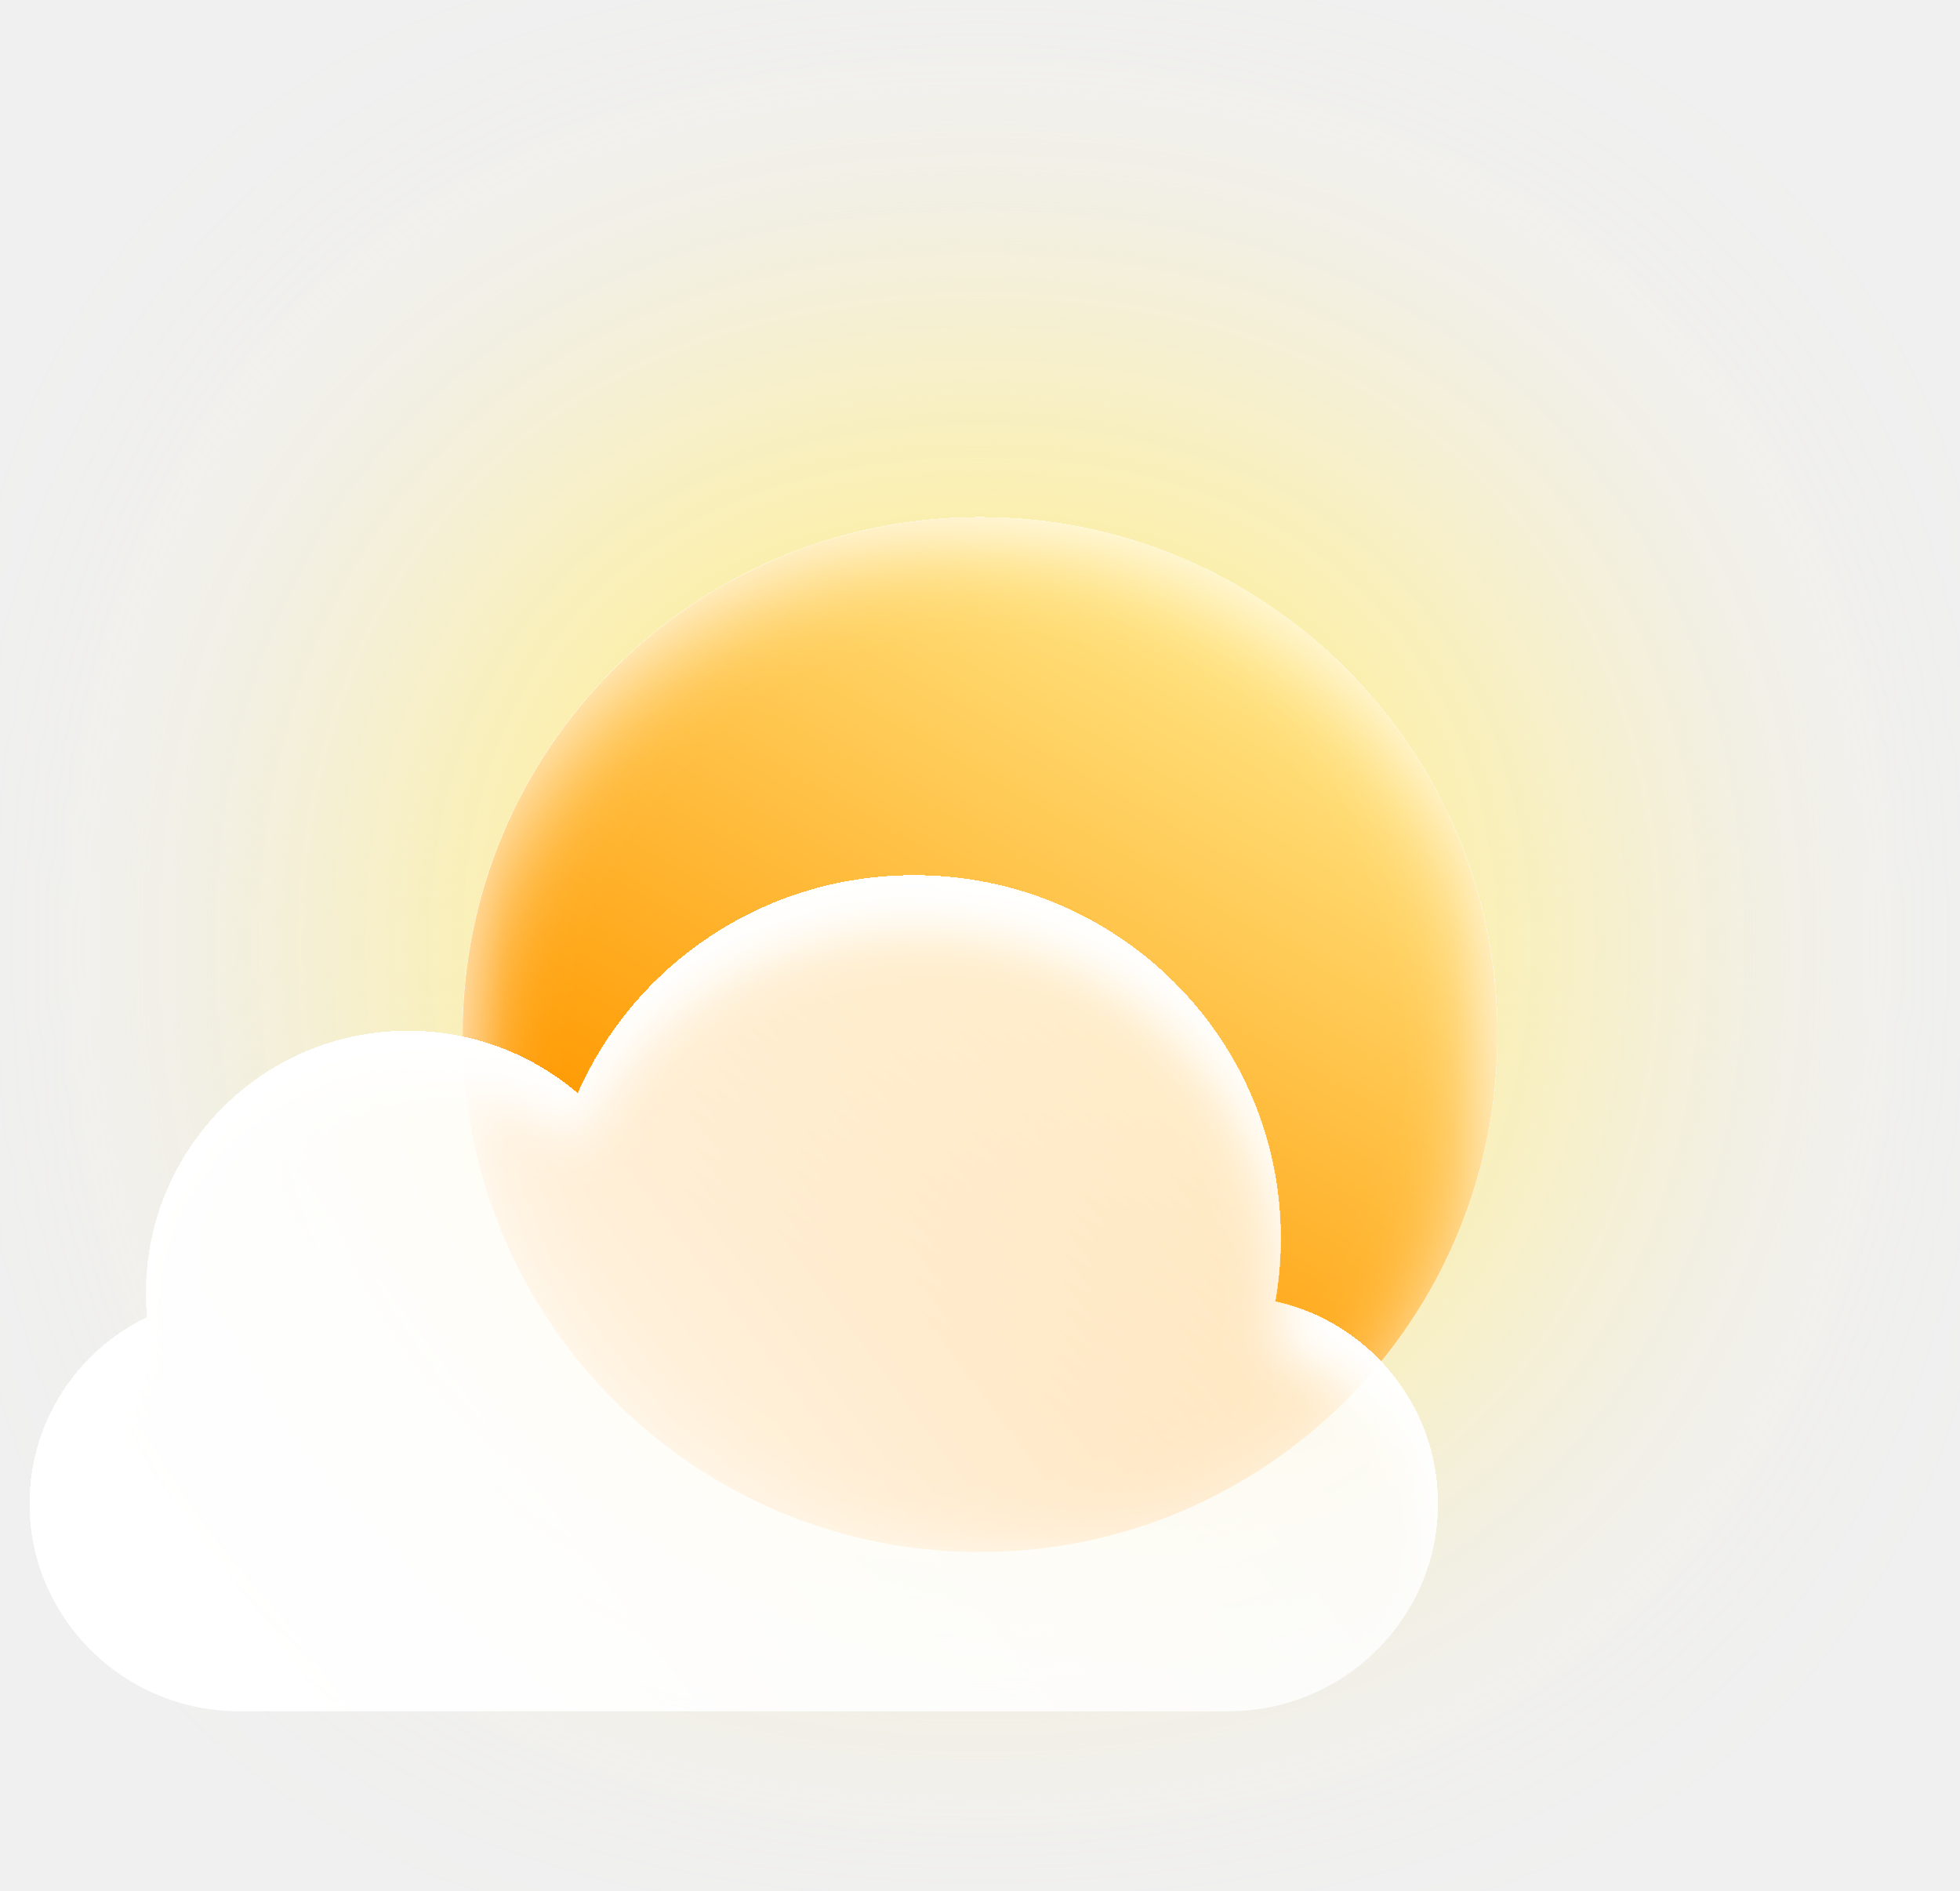
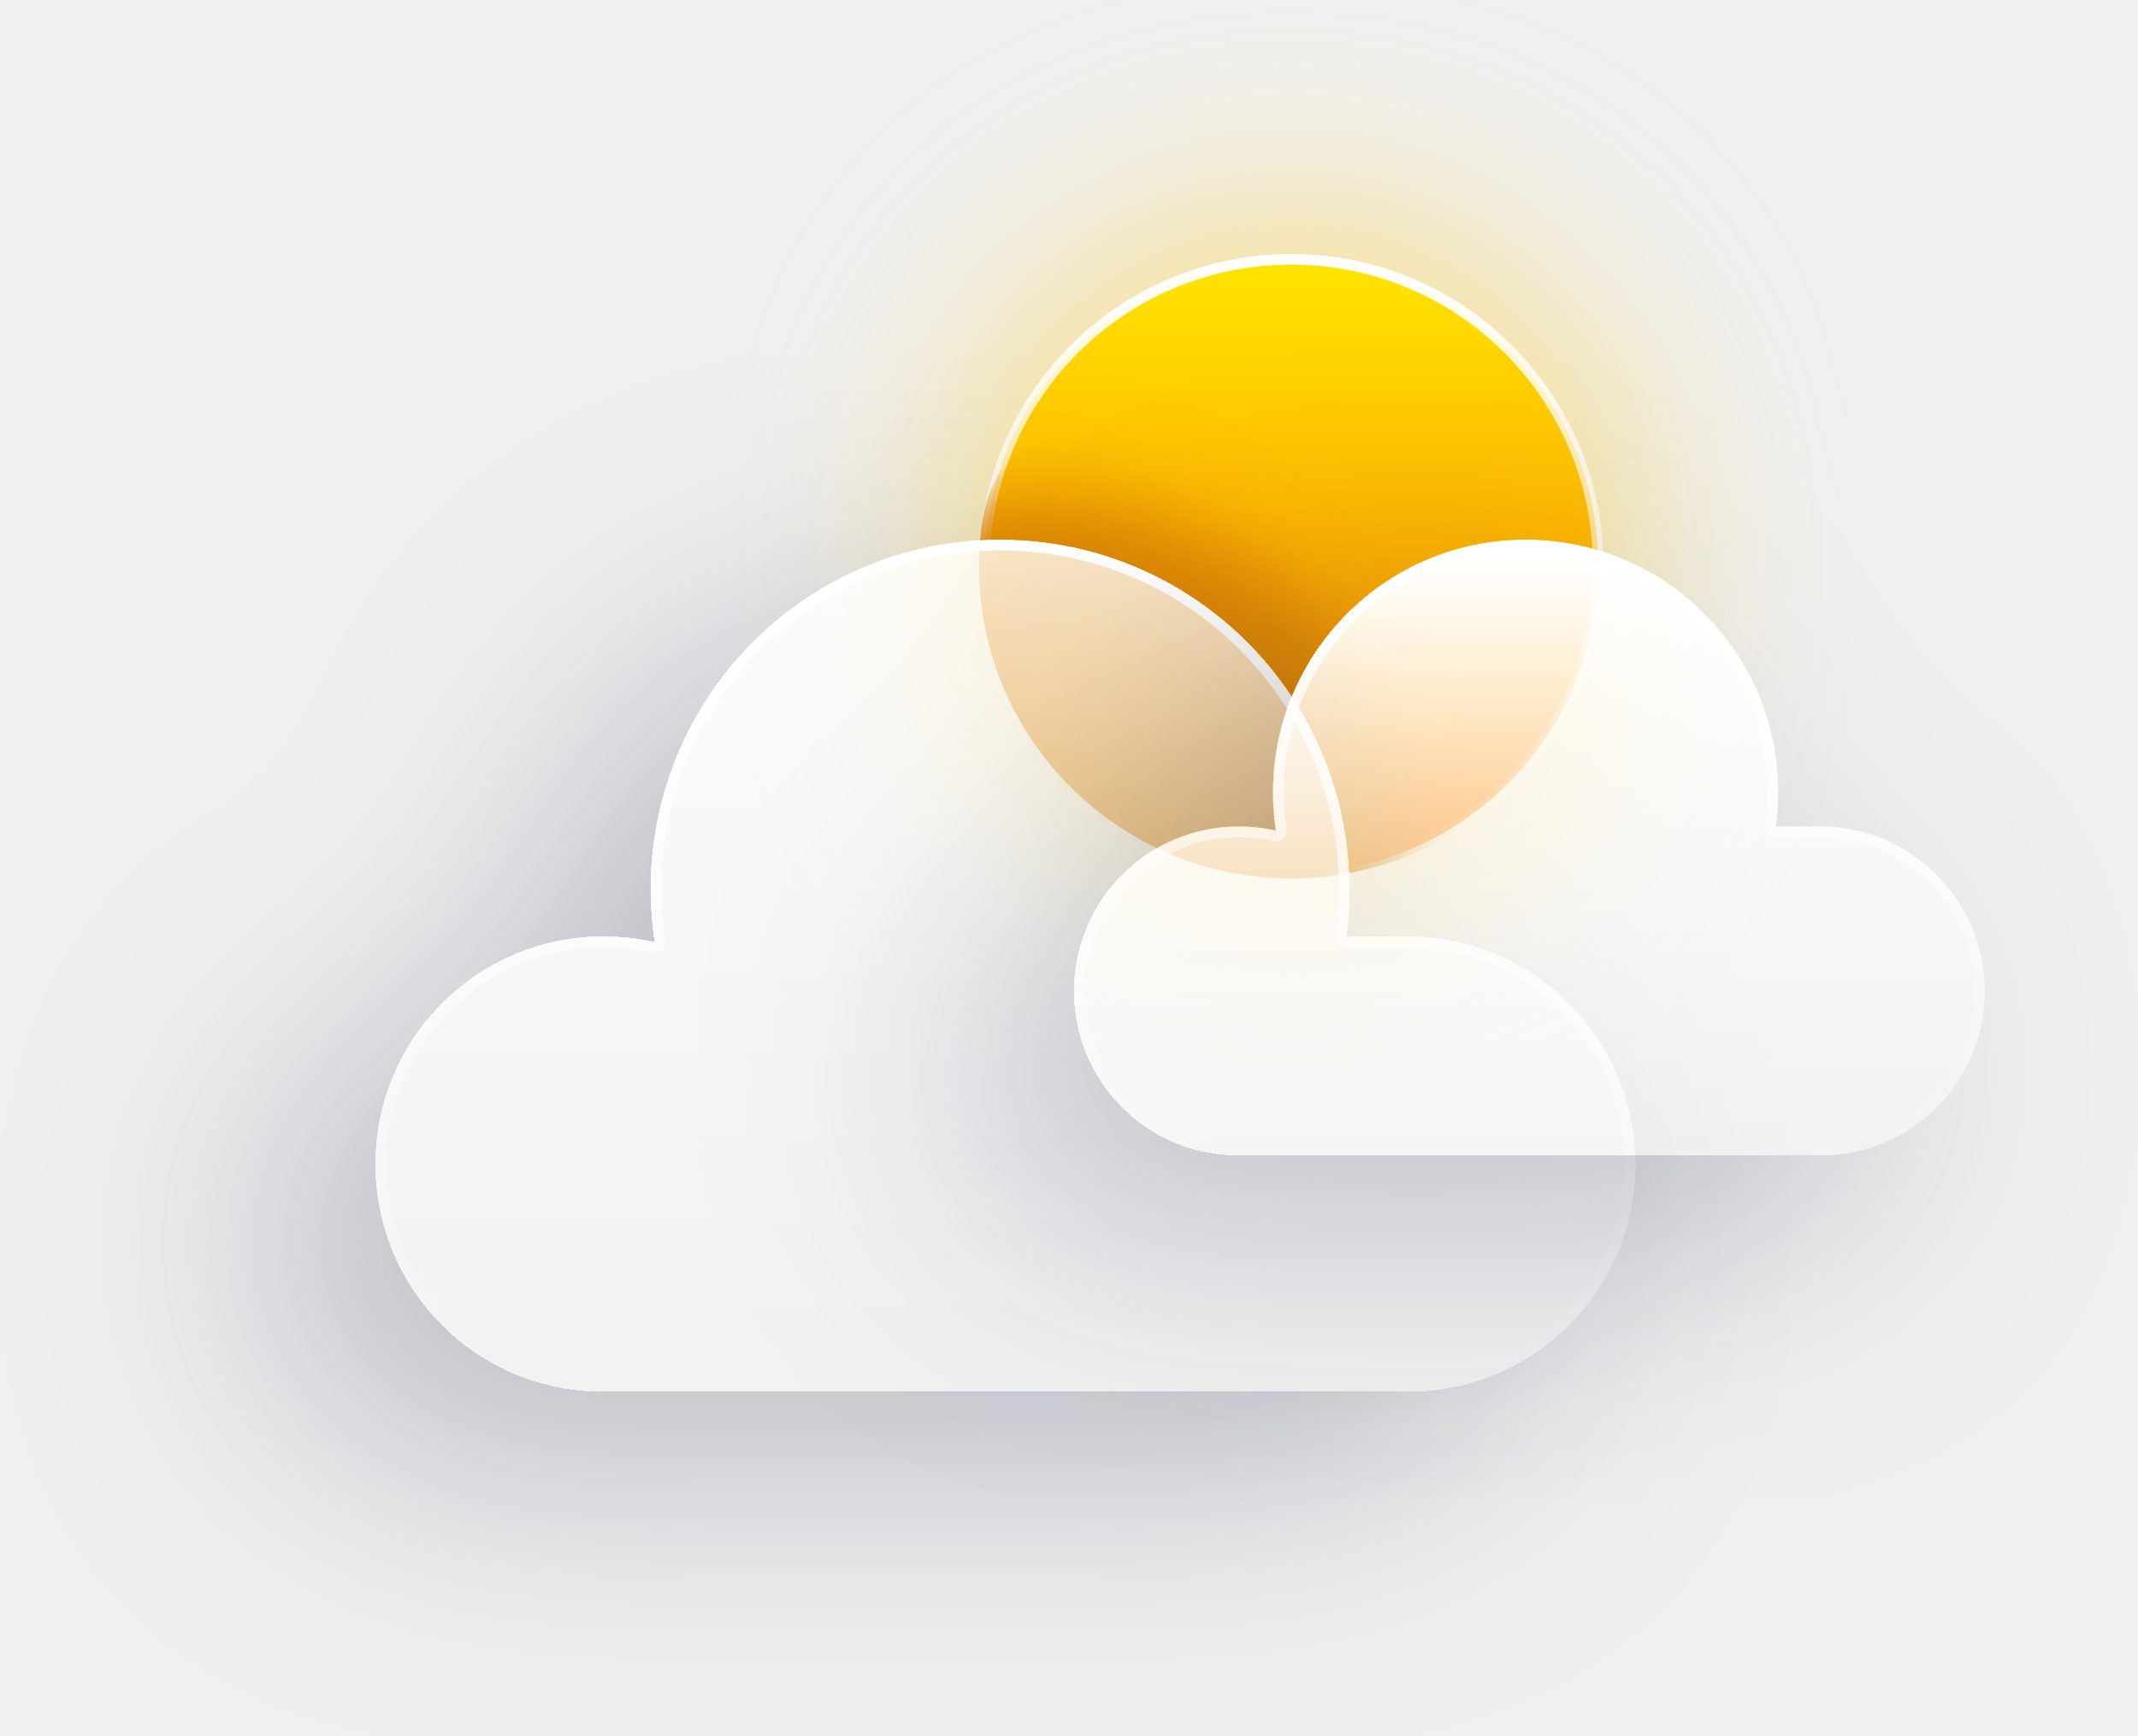
- <svg xmlns="http://www.w3.org/2000/svg" width="394" height="380" viewBox="0 0 394 380" fill="none">
-   <g filter="url(#filter0_f_8_7)">
-     <rect x="77" y="77" width="240" height="226" rx="94" fill="#FFEF9A" />
+ <svg xmlns="http://www.w3.org/2000/svg" width="404" height="328" viewBox="0 0 404 328" fill="none">
+   <g filter="url(#filter0_f_2_26)">
+     <circle cx="244" cy="105" r="61" fill="#FFC701" fill-opacity="0.5" />
  </g>
-   <g filter="url(#filter1_i_8_7)">
-     <path d="M301 208C301 265.438 254.438 312 197 312C139.562 312 93 265.438 93 208C93 150.562 139.562 104 197 104C254.438 104 301 150.562 301 208Z" fill="url(#paint0_linear_8_7)" />
-   </g>
-   <g filter="url(#filter2_b_8_7)">
-     <g filter="url(#filter3_i_8_7)">
-       <path d="M256.326 261.629C257.049 257.524 257.426 253.302 257.426 248.993C257.426 208.68 224.441 176 183.752 176C153.503 176 127.512 194.061 116.166 219.893C106.974 212.03 95.047 207.283 82.012 207.283C52.949 207.283 29.388 230.885 29.388 260C29.388 261.621 29.462 263.225 29.605 264.809C15.626 271.593 6 285.828 6 302.29C6 325.326 24.848 344 48.099 344H246.901C270.152 344 289 325.326 289 302.29C289 282.464 275.039 265.869 256.326 261.629Z" fill="url(#paint1_linear_8_7)" />
+   <circle cx="244" cy="107" r="58" fill="url(#paint0_linear_2_26)" stroke="url(#paint1_linear_2_26)" stroke-width="2" />
+   <mask id="mask0_2_26" style="mask-type:alpha" maskUnits="userSpaceOnUse" x="185" y="81" width="118" height="85">
+     <path d="M303 107C303 139.585 276.585 166 244 166C211.415 166 185 139.585 185 107C185 74.415 206.915 82 239.5 82C272.085 82 303 74.415 303 107Z" fill="url(#paint2_linear_2_26)" />
+   </mask>
+   <g mask="url(#mask0_2_26)">
+     <g filter="url(#filter1_f_2_26)">
+       <path fill-rule="evenodd" clip-rule="evenodd" d="M290.5 257.997C290.666 257.999 290.833 258 291 258C314.748 258 334 238.748 334 215C334 191.252 314.748 172 291 172C290.833 172 290.666 172.001 290.5 172.003V172H263.087C263.688 168.423 264 164.748 264 161C264 124.549 234.451 95 198 95C161.549 95 132 124.549 132 161C132 164.894 132.337 168.709 132.984 172.418C112.084 175.343 96 193.293 96 215C96 238.748 115.252 258 139 258C139.168 258 139.335 257.999 139.502 257.997L139.5 258H290.5V257.997Z" fill="#E18700" />
    </g>
  </g>
+   <g filter="url(#filter2_bd_2_26)">
+     <mask id="path-5-inside-1_2_26" fill="white">
+       <path fill-rule="evenodd" clip-rule="evenodd" d="M265.5 262.997C265.666 262.999 265.833 263 266 263C289.748 263 309 243.748 309 220C309 196.252 289.748 177 266 177C265.833 177 265.666 177.001 265.5 177.003V177H254.391C254.793 174.057 255 171.053 255 168C255 131.549 225.451 102 189 102C152.549 102 123 131.549 123 168C123 171.439 123.263 174.817 123.77 178.115C120.631 177.386 117.361 177 114 177C90.252 177 71 196.252 71 220C71 243.748 90.252 263 114 263C114.168 263 114.335 262.999 114.502 262.997L114.5 263H265.5V262.997Z" />
+     </mask>
+     <path fill-rule="evenodd" clip-rule="evenodd" d="M265.5 262.997C265.666 262.999 265.833 263 266 263C289.748 263 309 243.748 309 220C309 196.252 289.748 177 266 177C265.833 177 265.666 177.001 265.5 177.003V177H254.391C254.793 174.057 255 171.053 255 168C255 131.549 225.451 102 189 102C152.549 102 123 131.549 123 168C123 171.439 123.263 174.817 123.77 178.115C120.631 177.386 117.361 177 114 177C90.252 177 71 196.252 71 220C71 243.748 90.252 263 114 263C114.168 263 114.335 262.999 114.502 262.997L114.5 263H265.5V262.997Z" fill="url(#paint3_linear_2_26)" shape-rendering="crispEdges" />
+     <path d="M265.5 262.997L265.523 260.997C264.988 260.991 264.474 261.199 264.094 261.575C263.714 261.951 263.5 262.463 263.5 262.997H265.5ZM265.5 177.003H263.5C263.5 177.537 263.714 178.049 264.094 178.425C264.474 178.801 264.988 179.009 265.523 179.003L265.5 177.003ZM265.5 177H267.5C267.5 175.895 266.605 175 265.5 175V177ZM254.391 177L252.41 176.73C252.332 177.302 252.505 177.88 252.885 178.315C253.265 178.75 253.814 179 254.391 179V177ZM123.77 178.115L123.318 180.063C123.964 180.213 124.643 180.033 125.13 179.582C125.617 179.13 125.848 178.467 125.747 177.811L123.77 178.115ZM114.502 262.997L116.072 264.237C116.549 263.632 116.637 262.807 116.297 262.115C115.957 261.423 115.25 260.988 114.479 260.997L114.502 262.997ZM114.5 263L112.931 261.76C112.455 262.362 112.366 263.182 112.7 263.872C113.034 264.562 113.733 265 114.5 265V263ZM265.5 263V265C266.605 265 267.5 264.105 267.5 263H265.5ZM265.477 264.997C265.651 264.999 265.825 265 266 265V261C265.841 261 265.682 260.999 265.523 260.997L265.477 264.997ZM266 265C290.853 265 311 244.853 311 220H307C307 242.644 288.644 261 266 261V265ZM311 220C311 195.147 290.853 175 266 175V179C288.644 179 307 197.356 307 220H311ZM266 175C265.826 175 265.651 175.001 265.477 175.003L265.523 179.003C265.682 179.001 265.841 179 266 179V175ZM263.5 177V177.003H267.5V177H263.5ZM254.391 179H265.5V175H254.391V179ZM256.373 177.27C256.787 174.238 257 171.143 257 168H253C253 170.962 252.799 173.876 252.41 176.73L256.373 177.27ZM257 168C257 130.445 226.555 100 189 100V104C224.346 104 253 132.654 253 168H257ZM189 100C151.445 100 121 130.445 121 168H125C125 132.654 153.654 104 189 104V100ZM121 168C121 171.542 121.271 175.021 121.793 178.419L125.747 177.811C125.255 174.614 125 171.337 125 168H121ZM124.223 176.167C120.937 175.403 117.514 175 114 175V179C117.207 179 120.326 179.368 123.318 180.063L124.223 176.167ZM114 175C89.147 175 69 195.147 69 220H73C73 197.356 91.356 179 114 179V175ZM69 220C69 244.853 89.147 265 114 265V261C91.356 261 73 242.644 73 220H69ZM114 265C114.175 265 114.35 264.999 114.525 264.997L114.479 260.997C114.32 260.999 114.16 261 114 261V265ZM116.069 264.24L116.072 264.237L112.933 261.757L112.931 261.76L116.069 264.24ZM265.5 261H114.5V265H265.5V261ZM263.5 262.997V263H267.5V262.997H263.5Z" fill="url(#paint4_linear_2_26)" mask="url(#path-5-inside-1_2_26)" />
+   </g>
+   <g filter="url(#filter3_bd_2_26)">
+     <mask id="path-7-inside-2_2_26" fill="white">
+       <path fill-rule="evenodd" clip-rule="evenodd" d="M343.563 218.351C343.683 218.352 343.804 218.353 343.924 218.353C361.087 218.353 375 204.44 375 187.277C375 170.115 361.087 156.202 343.924 156.202C343.804 156.202 343.683 156.202 343.563 156.204V156.202H335.535C335.825 154.075 335.975 151.904 335.975 149.697C335.975 123.355 314.62 102 288.277 102C261.935 102 240.58 123.355 240.58 149.697C240.58 152.183 240.77 154.624 241.136 157.007C238.868 156.48 236.504 156.202 234.076 156.202C216.913 156.202 203 170.115 203 187.277C203 204.44 216.913 218.353 234.076 218.353C234.197 218.353 234.318 218.352 234.439 218.351L234.437 218.353H343.563V218.351Z" />
+     </mask>
+     <path fill-rule="evenodd" clip-rule="evenodd" d="M343.563 218.351C343.683 218.352 343.804 218.353 343.924 218.353C361.087 218.353 375 204.44 375 187.277C375 170.115 361.087 156.202 343.924 156.202C343.804 156.202 343.683 156.202 343.563 156.204V156.202H335.535C335.825 154.075 335.975 151.904 335.975 149.697C335.975 123.355 314.62 102 288.277 102C261.935 102 240.58 123.355 240.58 149.697C240.58 152.183 240.77 154.624 241.136 157.007C238.868 156.48 236.504 156.202 234.076 156.202C216.913 156.202 203 170.115 203 187.277C203 204.44 216.913 218.353 234.076 218.353C234.197 218.353 234.318 218.352 234.439 218.351L234.437 218.353H343.563V218.351Z" fill="url(#paint5_linear_2_26)" shape-rendering="crispEdges" />
+     <path d="M343.563 218.351L343.586 216.351C343.052 216.345 342.537 216.553 342.157 216.929C341.777 217.304 341.563 217.816 341.563 218.351H343.563ZM343.563 156.204H341.563C341.563 156.738 341.777 157.25 342.157 157.626C342.537 158.002 343.051 158.21 343.586 158.204L343.563 156.204ZM343.563 156.202H345.563C345.563 155.097 344.668 154.202 343.563 154.202V156.202ZM335.535 156.202L333.553 155.931C333.475 156.504 333.649 157.082 334.028 157.517C334.408 157.952 334.957 158.202 335.535 158.202V156.202ZM241.136 157.007L240.684 158.955C241.33 159.106 242.009 158.925 242.496 158.474C242.983 158.023 243.214 157.359 243.113 156.703L241.136 157.007ZM234.439 218.351L236.008 219.59C236.486 218.985 236.573 218.16 236.233 217.468C235.893 216.777 235.186 216.342 234.416 216.351L234.439 218.351ZM234.437 218.353L232.867 217.114C232.392 217.715 232.303 218.535 232.637 219.225C232.971 219.915 233.67 220.353 234.437 220.353V218.353ZM343.563 218.353V220.353C344.668 220.353 345.563 219.458 345.563 218.353H343.563ZM343.54 220.351C343.668 220.352 343.796 220.353 343.924 220.353V216.353C343.811 216.353 343.699 216.352 343.586 216.351L343.54 220.351ZM343.924 220.353C362.192 220.353 377 205.544 377 187.277H373C373 203.335 359.982 216.353 343.924 216.353V220.353ZM377 187.277C377 169.01 362.192 154.202 343.924 154.202V158.202C359.982 158.202 373 171.219 373 187.277H377ZM343.924 154.202C343.796 154.202 343.668 154.202 343.54 154.204L343.586 158.204C343.699 158.202 343.811 158.202 343.924 158.202V154.202ZM341.563 156.202V156.204H345.563V156.202H341.563ZM335.535 158.202H343.563V154.202H335.535V158.202ZM337.517 156.472C337.819 154.256 337.975 151.994 337.975 149.697H333.975C333.975 151.813 333.831 153.894 333.553 155.931L337.517 156.472ZM337.975 149.697C337.975 122.25 315.724 100 288.277 100V104C313.515 104 333.975 124.459 333.975 149.697H337.975ZM288.277 100C260.83 100 238.58 122.25 238.58 149.697H242.58C242.58 124.459 263.039 104 288.277 104V100ZM238.58 149.697C238.58 152.285 238.778 154.828 239.16 157.311L243.113 156.703C242.762 154.421 242.58 152.081 242.58 149.697H238.58ZM241.589 155.059C239.173 154.498 236.658 154.202 234.076 154.202V158.202C236.351 158.202 238.563 158.463 240.684 158.955L241.589 155.059ZM234.076 154.202C215.808 154.202 201 169.01 201 187.277H205C205 171.219 218.018 158.202 234.076 158.202V154.202ZM201 187.277C201 205.544 215.808 220.353 234.076 220.353V216.353C218.018 216.353 205 203.335 205 187.277H201ZM234.076 220.353C234.204 220.353 234.333 220.352 234.461 220.351L234.416 216.351C234.303 216.352 234.189 216.353 234.076 216.353V220.353ZM236.007 219.592L236.008 219.59L232.869 217.112L232.867 217.114L236.007 219.592ZM343.563 216.353H234.437V220.353H343.563V216.353ZM341.563 218.351V218.353H345.563V218.351H341.563Z" fill="url(#paint6_linear_2_26)" mask="url(#path-7-inside-2_2_26)" />
+   </g>
  <defs>
-     <filter id="filter0_f_8_7" x="0" y="0" width="394" height="380" filterUnits="userSpaceOnUse" color-interpolation-filters="sRGB">
+     <filter id="filter0_f_2_26" x="139" y="0" width="210" height="210" filterUnits="userSpaceOnUse" color-interpolation-filters="sRGB">
      <feFlood flood-opacity="0" result="BackgroundImageFix" />
      <feBlend mode="normal" in="SourceGraphic" in2="BackgroundImageFix" result="shape" />
-       <feGaussianBlur stdDeviation="38.5" result="effect1_foregroundBlur_8_7" />
+       <feGaussianBlur stdDeviation="22" result="effect1_foregroundBlur_2_26" />
    </filter>
-     <filter id="filter1_i_8_7" x="93" y="104" width="208" height="213" filterUnits="userSpaceOnUse" color-interpolation-filters="sRGB">
+     <filter id="filter1_f_2_26" x="82" y="81" width="266" height="191" filterUnits="userSpaceOnUse" color-interpolation-filters="sRGB">
      <feFlood flood-opacity="0" result="BackgroundImageFix" />
      <feBlend mode="normal" in="SourceGraphic" in2="BackgroundImageFix" result="shape" />
+       <feGaussianBlur stdDeviation="7" result="effect1_foregroundBlur_2_26" />
+     </filter>
+     <filter id="filter2_bd_2_26" x="0" y="67" width="338" height="261" filterUnits="userSpaceOnUse" color-interpolation-filters="sRGB">
+       <feFlood flood-opacity="0" result="BackgroundImageFix" />
+       <feGaussianBlur in="BackgroundImageFix" stdDeviation="7" />
+       <feComposite in2="SourceAlpha" operator="in" result="effect1_backgroundBlur_2_26" />
      <feColorMatrix in="SourceAlpha" type="matrix" values="0 0 0 0 0 0 0 0 0 0 0 0 0 0 0 0 0 0 127 0" result="hardAlpha" />
-       <feOffset dy="5" />
-       <feGaussianBlur stdDeviation="9" />
-       <feComposite in2="hardAlpha" operator="arithmetic" k2="-1" k3="1" />
-       <feColorMatrix type="matrix" values="0 0 0 0 1 0 0 0 0 1 0 0 0 0 1 0 0 0 0.81 0" />
-       <feBlend mode="normal" in2="shape" result="effect1_innerShadow_8_7" />
+       <feOffset dx="-21" dy="15" />
+       <feGaussianBlur stdDeviation="25" />
+       <feComposite in2="hardAlpha" operator="out" />
+       <feColorMatrix type="matrix" values="0 0 0 0 0.114 0 0 0 0 0.149 0 0 0 0 0.275 0 0 0 0.25 0" />
+       <feBlend mode="normal" in2="effect1_backgroundBlur_2_26" result="effect2_dropShadow_2_26" />
+       <feBlend mode="normal" in="SourceGraphic" in2="effect2_dropShadow_2_26" result="shape" />
    </filter>
-     <filter id="filter2_b_8_7" x="-21" y="149" width="337" height="222" filterUnits="userSpaceOnUse" color-interpolation-filters="sRGB">
+     <filter id="filter3_bd_2_26" x="132" y="67" width="272" height="216.353" filterUnits="userSpaceOnUse" color-interpolation-filters="sRGB">
      <feFlood flood-opacity="0" result="BackgroundImageFix" />
-       <feGaussianBlur in="BackgroundImageFix" stdDeviation="13.5" />
-       <feComposite in2="SourceAlpha" operator="in" result="effect1_backgroundBlur_8_7" />
-       <feBlend mode="normal" in="SourceGraphic" in2="effect1_backgroundBlur_8_7" result="shape" />
+       <feGaussianBlur in="BackgroundImageFix" stdDeviation="7" />
+       <feComposite in2="SourceAlpha" operator="in" result="effect1_backgroundBlur_2_26" />
+       <feColorMatrix in="SourceAlpha" type="matrix" values="0 0 0 0 0 0 0 0 0 0 0 0 0 0 0 0 0 0 127 0" result="hardAlpha" />
+       <feOffset dx="-21" dy="15" />
+       <feGaussianBlur stdDeviation="25" />
+       <feComposite in2="hardAlpha" operator="out" />
+       <feColorMatrix type="matrix" values="0 0 0 0 0.113 0 0 0 0 0.149 0 0 0 0 0.275 0 0 0 0.25 0" />
+       <feBlend mode="normal" in2="effect1_backgroundBlur_2_26" result="effect2_dropShadow_2_26" />
+       <feBlend mode="normal" in="SourceGraphic" in2="effect2_dropShadow_2_26" result="shape" />
    </filter>
-     <filter id="filter3_i_8_7" x="6" y="176" width="283" height="178" filterUnits="userSpaceOnUse" color-interpolation-filters="sRGB">
-       <feFlood flood-opacity="0" result="BackgroundImageFix" />
-       <feBlend mode="normal" in="SourceGraphic" in2="BackgroundImageFix" result="shape" />
-       <feColorMatrix in="SourceAlpha" type="matrix" values="0 0 0 0 0 0 0 0 0 0 0 0 0 0 0 0 0 0 127 0" result="hardAlpha" />
-       <feOffset dy="11" />
-       <feGaussianBlur stdDeviation="5" />
-       <feComposite in2="hardAlpha" operator="arithmetic" k2="-1" k3="1" />
-       <feColorMatrix type="matrix" values="0 0 0 0 1 0 0 0 0 1 0 0 0 0 1 0 0 0 1 0" />
-       <feBlend mode="normal" in2="shape" result="effect1_innerShadow_8_7" />
-     </filter>
-     <linearGradient id="paint0_linear_8_7" x1="181.203" y1="264.608" x2="266.772" y2="114.532" gradientUnits="userSpaceOnUse">
-       <stop stop-color="#FF9900" />
-       <stop offset="1" stop-color="#FFEE94" />
+     <linearGradient id="paint0_linear_2_26" x1="244" y1="48" x2="244" y2="166" gradientUnits="userSpaceOnUse">
+       <stop stop-color="#FFE600" />
+       <stop offset="1" stop-color="#FF7A00" />
    </linearGradient>
-     <linearGradient id="paint1_linear_8_7" x1="24" y1="329" x2="309.5" y2="115.5" gradientUnits="userSpaceOnUse">
+     <linearGradient id="paint1_linear_2_26" x1="244" y1="48" x2="244" y2="166" gradientUnits="userSpaceOnUse">
      <stop stop-color="white" />
-       <stop offset="1" stop-color="white" stop-opacity="0.58" />
+       <stop offset="1" stop-color="white" stop-opacity="0" />
+     </linearGradient>
+     <linearGradient id="paint2_linear_2_26" x1="244" y1="48" x2="244" y2="166" gradientUnits="userSpaceOnUse">
+       <stop stop-color="#FFD600" />
+       <stop offset="1" stop-color="#FF7A00" />
+     </linearGradient>
+     <linearGradient id="paint3_linear_2_26" x1="190" y1="50.5" x2="190" y2="285.5" gradientUnits="userSpaceOnUse">
+       <stop stop-color="white" />
+       <stop offset="1" stop-color="white" stop-opacity="0" />
+     </linearGradient>
+     <linearGradient id="paint4_linear_2_26" x1="190" y1="102" x2="190" y2="263" gradientUnits="userSpaceOnUse">
+       <stop stop-color="white" />
+       <stop offset="1" stop-color="white" stop-opacity="0" />
+     </linearGradient>
+     <linearGradient id="paint5_linear_2_26" x1="297" y1="105.5" x2="297" y2="231.5" gradientUnits="userSpaceOnUse">
+       <stop stop-color="white" />
+       <stop offset="1" stop-color="white" stop-opacity="0" />
+     </linearGradient>
+     <linearGradient id="paint6_linear_2_26" x1="289" y1="102" x2="289" y2="218.353" gradientUnits="userSpaceOnUse">
+       <stop stop-color="white" />
+       <stop offset="1" stop-color="white" stop-opacity="0" />
    </linearGradient>
  </defs>
</svg>
